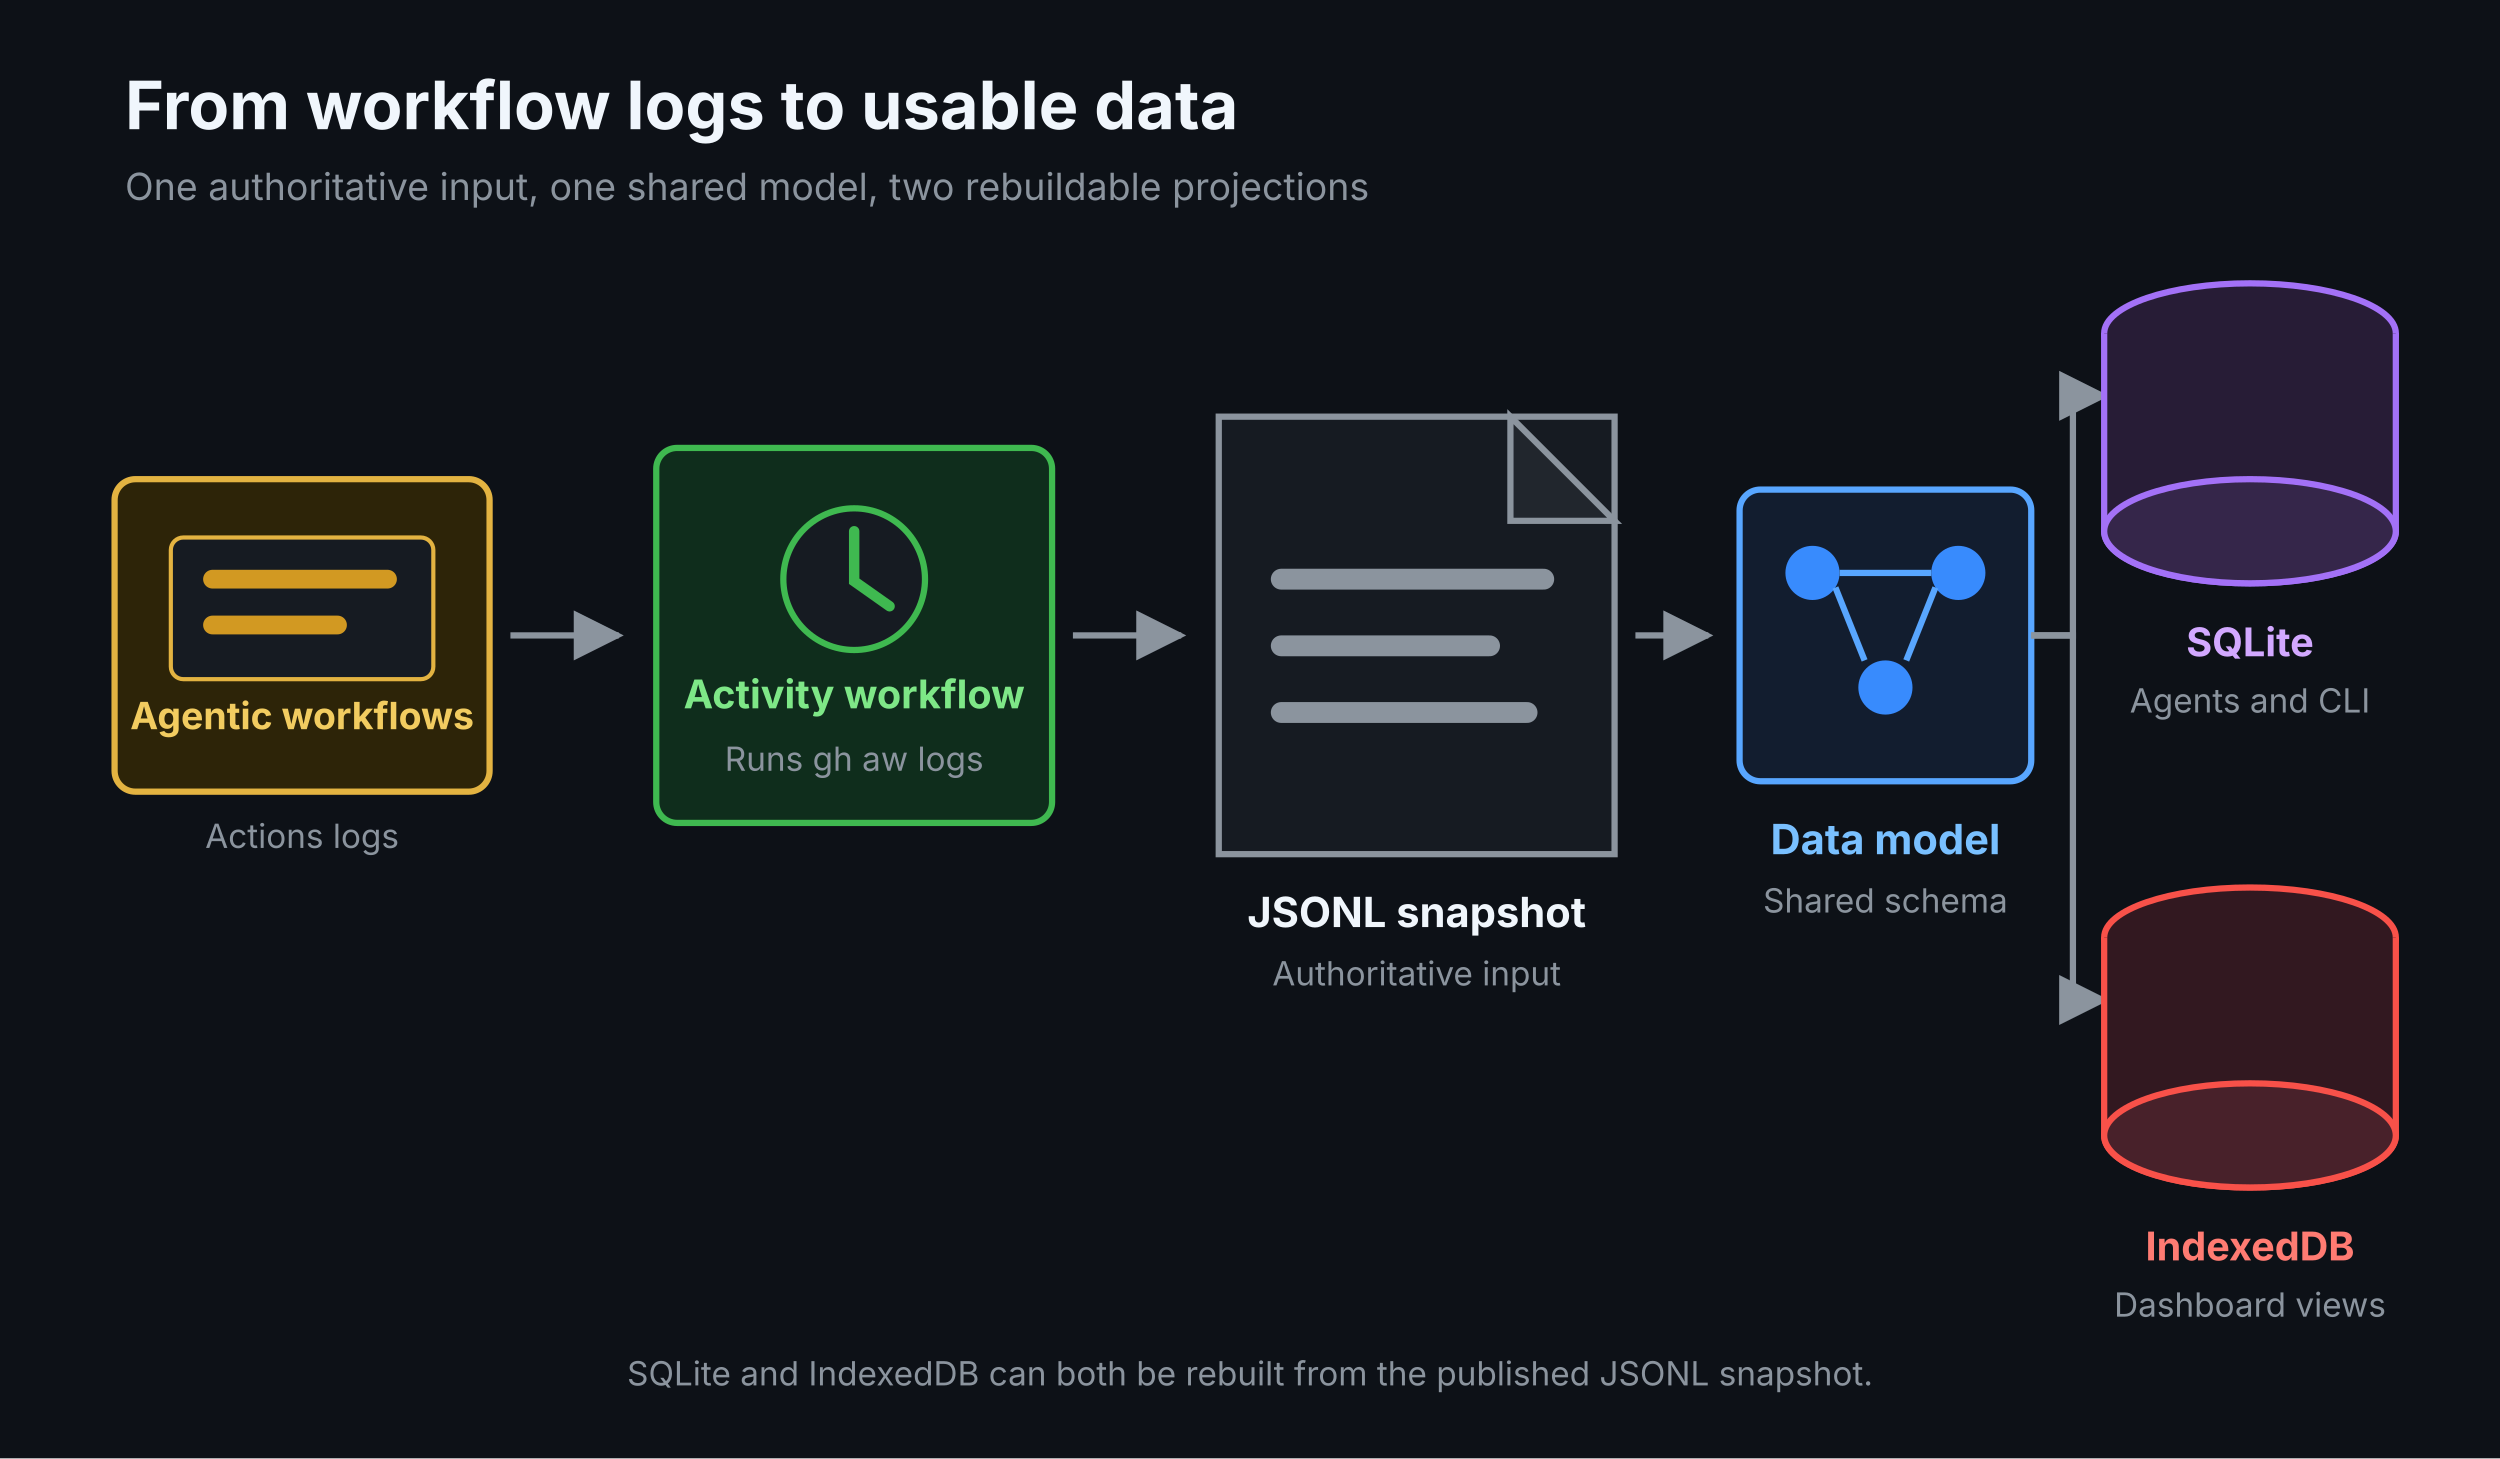
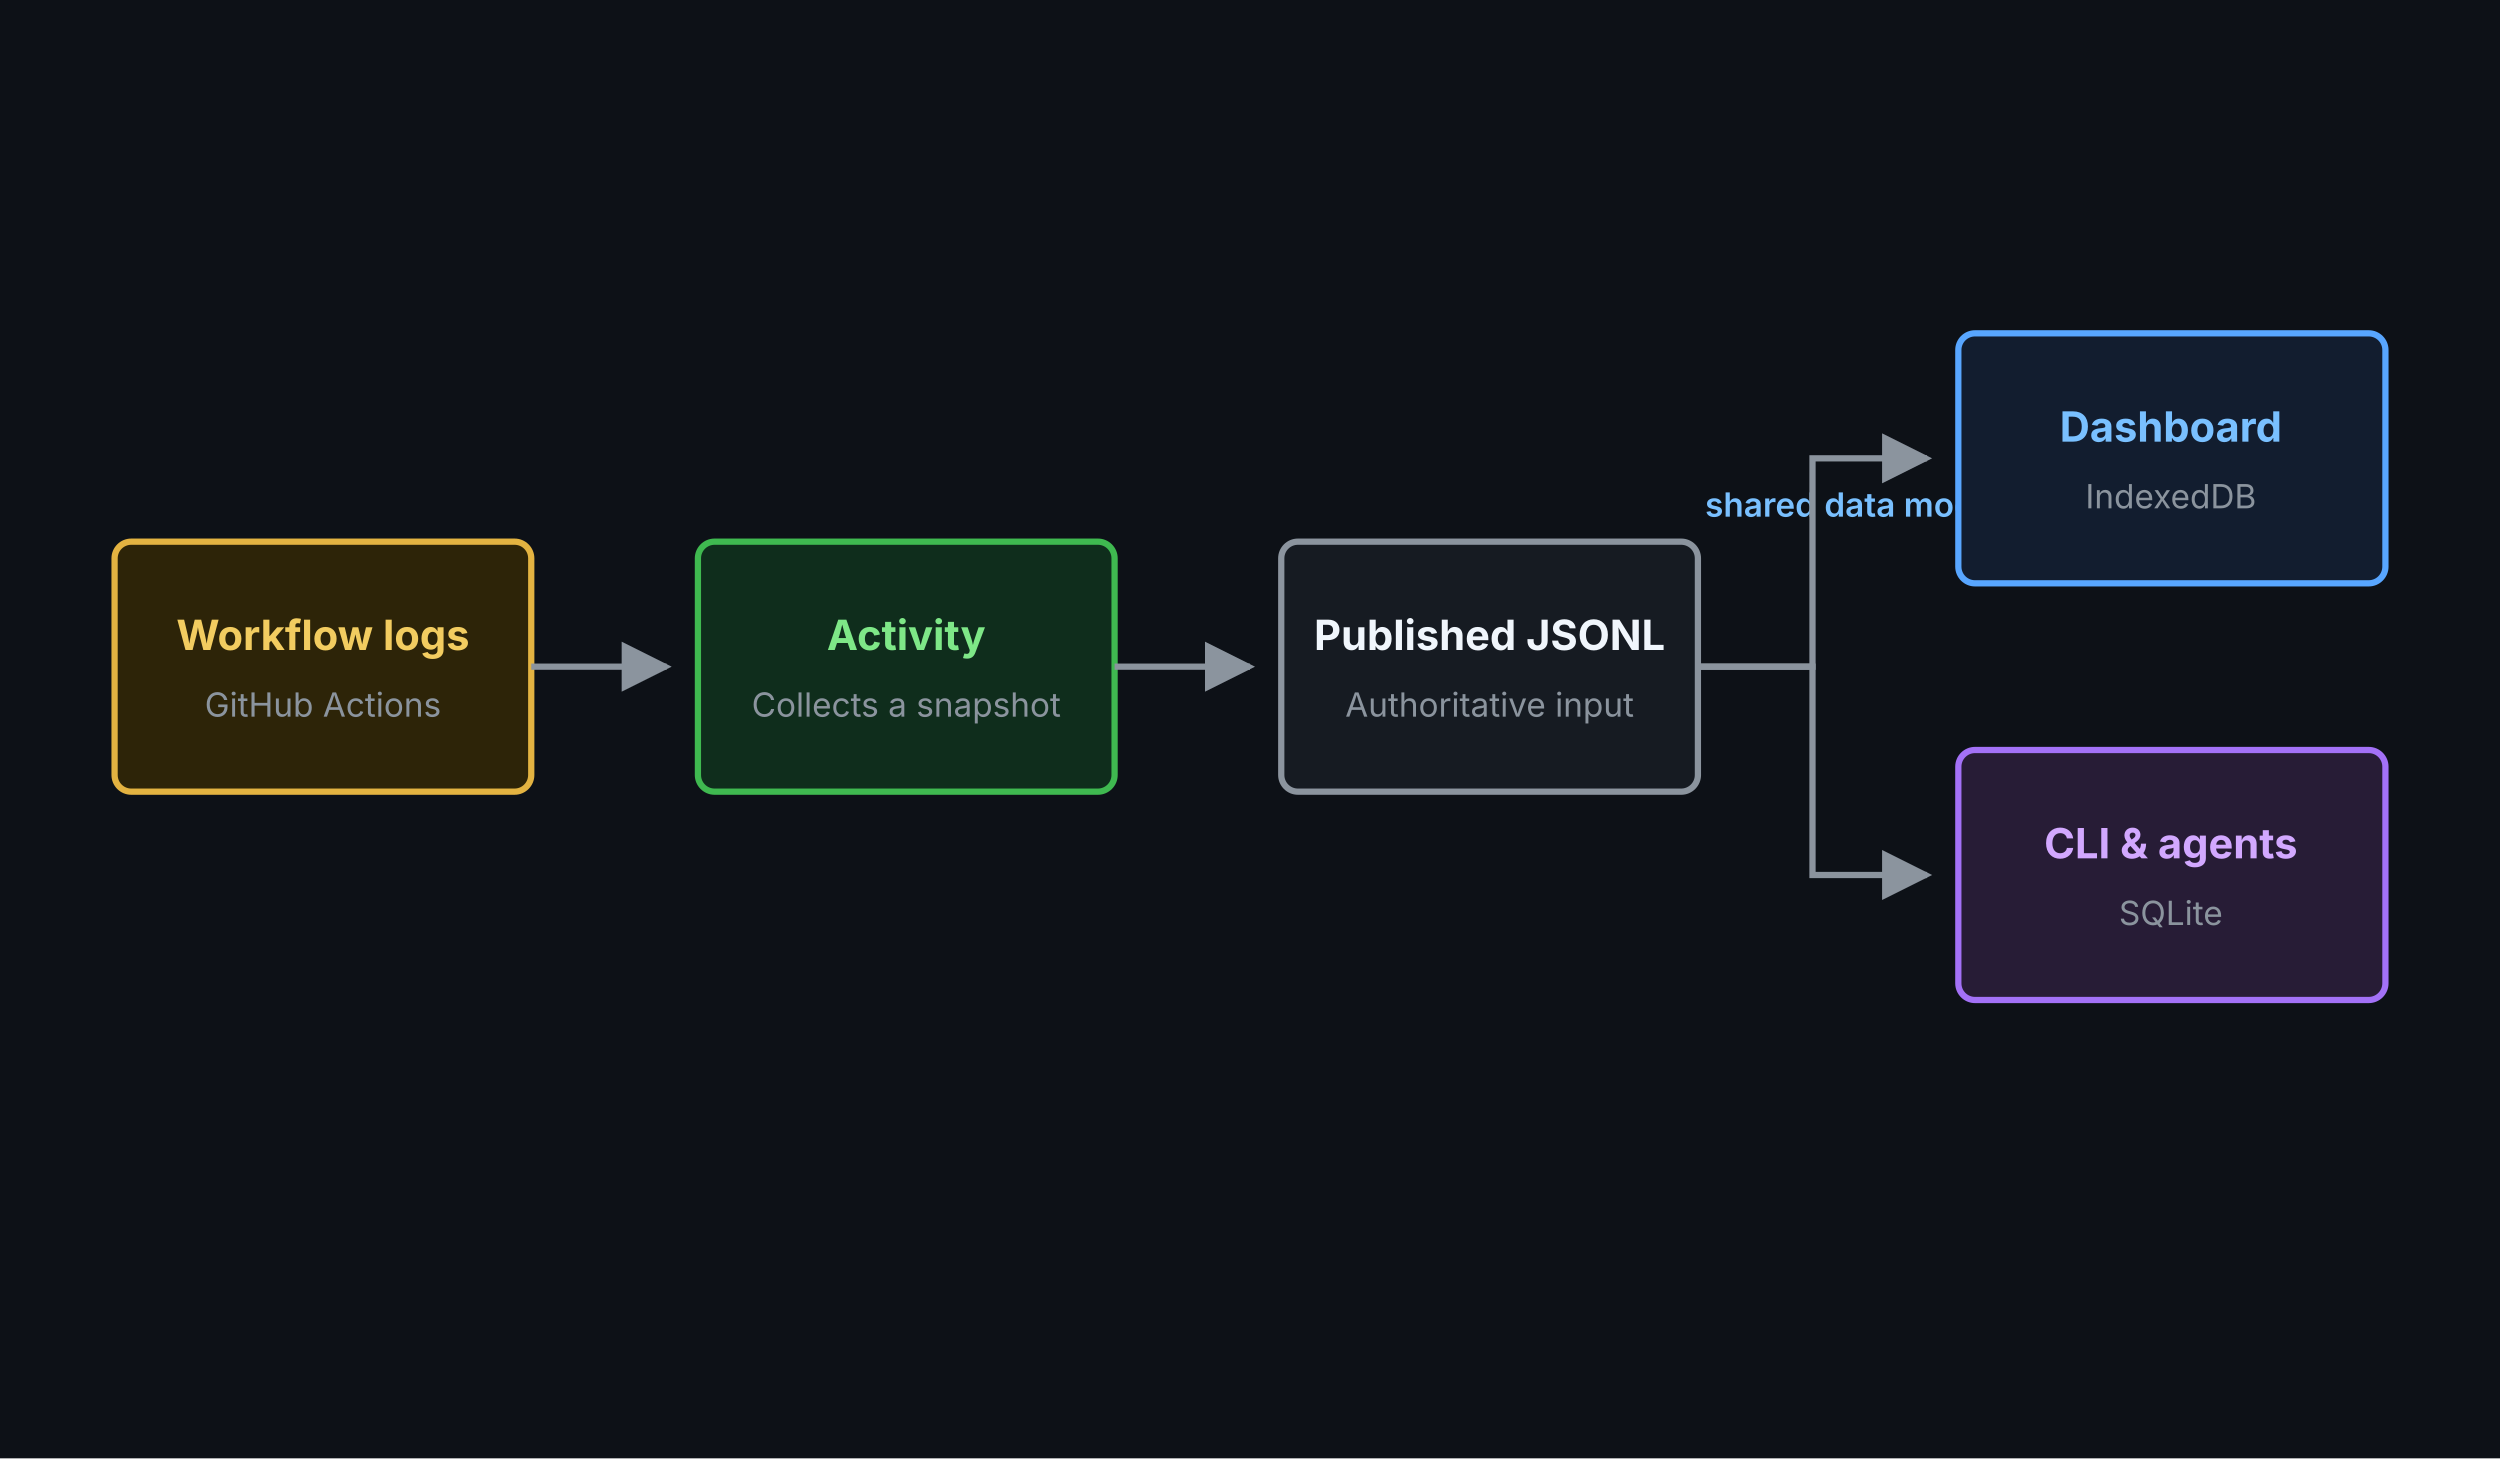
<svg xmlns="http://www.w3.org/2000/svg" width="1200" height="700" viewBox="0 0 1200 700" role="img" aria-labelledby="title description" data-visual-kind="diagram" data-visual-id="dashboard-data-flow">
  <defs>
    <marker id="arrow" viewBox="0 0 10 10" refX="9" refY="5" markerWidth="8" markerHeight="8" orient="auto">
      <path d="M0 0L10 5L0 10z" fill="#8b949e" />
    </marker>
  </defs>
  <rect width="1200" height="700" fill="#0d1117" />
-   <text x="60" y="62" fill="#f0f6fc" font-family="-apple-system, BlinkMacSystemFont, Segoe UI, sans-serif" font-size="32" font-weight="700">From workflow logs to usable data</text>
-   <text x="60" y="96" fill="#8b949e" font-family="-apple-system, BlinkMacSystemFont, Segoe UI, sans-serif" font-size="18">One authoritative input, one shared model, two rebuildable projections</text>
  <g data-node="workflows">
-     <rect x="55" y="230" width="180" height="150" rx="10" fill="#2d2408" stroke="#e3b341" stroke-width="3" />
-     <rect x="82" y="258" width="126" height="68" rx="6" fill="#161b22" stroke="#e3b341" stroke-width="2" />
-     <path d="M102 278h84M102 300h60" stroke="#d29922" stroke-width="9" stroke-linecap="round" />
-     <text x="145" y="350" text-anchor="middle" fill="#f2cc60" font-family="-apple-system, BlinkMacSystemFont, Segoe UI, sans-serif" font-size="18" font-weight="700">Agentic workflows</text>
-     <text x="145" y="407" text-anchor="middle" fill="#8b949e" font-family="-apple-system, BlinkMacSystemFont, Segoe UI, sans-serif" font-size="16">Actions logs</text>
+     <rect x="55" y="260" width="200" height="120" rx="8" fill="#2d2408" stroke="#e3b341" stroke-width="3" />
+     <text x="155" y="312" text-anchor="middle" fill="#f2cc60" font-family="-apple-system, BlinkMacSystemFont, Segoe UI, sans-serif" font-size="20" font-weight="700">Workflow logs</text>
+     <text x="155" y="344" text-anchor="middle" fill="#8b949e" font-family="-apple-system, BlinkMacSystemFont, Segoe UI, sans-serif" font-size="16">GitHub Actions</text>
  </g>
-   <path d="M245 305h52" stroke="#8b949e" stroke-width="3" fill="none" marker-end="url(#arrow)" />
+   <path d="M255 320h65" stroke="#8b949e" stroke-width="3" fill="none" marker-end="url(#arrow)" />
  <g data-node="activity">
-     <rect x="315" y="215" width="190" height="180" rx="10" fill="#0f2d1c" stroke="#3fb950" stroke-width="3" />
-     <circle cx="410" cy="278" r="34" fill="#161b22" stroke="#3fb950" stroke-width="3" />
-     <path d="M410 255v24l17 12" stroke="#3fb950" stroke-width="5" stroke-linecap="round" fill="none" />
-     <text x="410" y="340" text-anchor="middle" fill="#7ee787" font-family="-apple-system, BlinkMacSystemFont, Segoe UI, sans-serif" font-size="19" font-weight="700">Activity workflow</text>
-     <text x="410" y="370" text-anchor="middle" fill="#8b949e" font-family="-apple-system, BlinkMacSystemFont, Segoe UI, sans-serif" font-size="16">Runs gh aw logs</text>
+     <rect x="335" y="260" width="200" height="120" rx="8" fill="#0f2d1c" stroke="#3fb950" stroke-width="3" />
+     <text x="435" y="312" text-anchor="middle" fill="#7ee787" font-family="-apple-system, BlinkMacSystemFont, Segoe UI, sans-serif" font-size="20" font-weight="700">Activity</text>
+     <text x="435" y="344" text-anchor="middle" fill="#8b949e" font-family="-apple-system, BlinkMacSystemFont, Segoe UI, sans-serif" font-size="16">Collects a snapshot</text>
  </g>
-   <path d="M515 305h52" stroke="#8b949e" stroke-width="3" fill="none" marker-end="url(#arrow)" />
+   <path d="M535 320h65" stroke="#8b949e" stroke-width="3" fill="none" marker-end="url(#arrow)" />
  <g data-node="jsonl">
-     <path d="M585 200h190v210H585z" fill="#161b22" stroke="#8b949e" stroke-width="3" />
-     <path d="M725 200l50 50h-50z" fill="#21262d" stroke="#8b949e" stroke-width="3" />
-     <path d="M615 278h126M615 310h100M615 342h118" stroke="#8b949e" stroke-width="10" stroke-linecap="round" />
-     <text x="680" y="445" text-anchor="middle" fill="#f0f6fc" font-family="-apple-system, BlinkMacSystemFont, Segoe UI, sans-serif" font-size="20" font-weight="700">JSONL snapshot</text>
-     <text x="680" y="473" text-anchor="middle" fill="#8b949e" font-family="-apple-system, BlinkMacSystemFont, Segoe UI, sans-serif" font-size="16">Authoritative input</text>
+     <rect x="615" y="260" width="200" height="120" rx="8" fill="#161b22" stroke="#8b949e" stroke-width="3" />
+     <text x="715" y="312" text-anchor="middle" fill="#f0f6fc" font-family="-apple-system, BlinkMacSystemFont, Segoe UI, sans-serif" font-size="20" font-weight="700">Published JSONL</text>
+     <text x="715" y="344" text-anchor="middle" fill="#8b949e" font-family="-apple-system, BlinkMacSystemFont, Segoe UI, sans-serif" font-size="16">Authoritative input</text>
  </g>
-   <path d="M785 305h35" stroke="#8b949e" stroke-width="3" fill="none" marker-end="url(#arrow)" />
-   <g data-node="data-model">
-     <rect x="835" y="235" width="140" height="140" rx="10" fill="#121d2f" stroke="#58a6ff" stroke-width="3" />
-     <circle cx="870" cy="275" r="13" fill="#388bfd" />
-     <circle cx="940" cy="275" r="13" fill="#388bfd" />
-     <circle cx="905" cy="330" r="13" fill="#388bfd" />
-     <path d="M881 282l14 35M929 282l-14 35M883 275h44" stroke="#58a6ff" stroke-width="3" fill="none" />
-     <text x="905" y="410" text-anchor="middle" fill="#79c0ff" font-family="-apple-system, BlinkMacSystemFont, Segoe UI, sans-serif" font-size="20" font-weight="700">Data model</text>
-     <text x="905" y="438" text-anchor="middle" fill="#8b949e" font-family="-apple-system, BlinkMacSystemFont, Segoe UI, sans-serif" font-size="16">Shared schema</text>
+   <text x="890" y="248" text-anchor="middle" fill="#79c0ff" font-family="-apple-system, BlinkMacSystemFont, Segoe UI, sans-serif" font-size="16" font-weight="600">shared data model</text>
+   <path d="M815 320h55v-100h55" stroke="#8b949e" stroke-width="3" fill="none" marker-end="url(#arrow)" />
+   <path d="M815 320h55v100h55" stroke="#8b949e" stroke-width="3" fill="none" marker-end="url(#arrow)" />
+   <g data-node="indexeddb">
+     <rect x="940" y="160" width="205" height="120" rx="8" fill="#121d2f" stroke="#58a6ff" stroke-width="3" />
+     <text x="1042" y="212" text-anchor="middle" fill="#79c0ff" font-family="-apple-system, BlinkMacSystemFont, Segoe UI, sans-serif" font-size="20" font-weight="700">Dashboard</text>
+     <text x="1042" y="244" text-anchor="middle" fill="#8b949e" font-family="-apple-system, BlinkMacSystemFont, Segoe UI, sans-serif" font-size="16">IndexedDB</text>
  </g>
-   <path d="M975 305h20v-115h15" stroke="#8b949e" stroke-width="3" fill="none" marker-end="url(#arrow)" />
-   <path d="M975 305h20v175h15" stroke="#8b949e" stroke-width="3" fill="none" marker-end="url(#arrow)" />
  <g data-node="sqlite">
-     <ellipse cx="1080" cy="160" rx="70" ry="24" fill="#271c36" stroke="#a371f7" stroke-width="3" />
-     <path d="M1010 160v95c0 14 31 25 70 25s70-11 70-25v-95" fill="#271c36" stroke="#a371f7" stroke-width="3" />
-     <ellipse cx="1080" cy="255" rx="70" ry="25" fill="#35264a" stroke="#a371f7" stroke-width="3" />
-     <text x="1080" y="315" text-anchor="middle" fill="#d2a8ff" font-family="-apple-system, BlinkMacSystemFont, Segoe UI, sans-serif" font-size="19" font-weight="700">SQLite</text>
-     <text x="1080" y="342" text-anchor="middle" fill="#8b949e" font-family="-apple-system, BlinkMacSystemFont, Segoe UI, sans-serif" font-size="16">Agents and CLI</text>
+     <rect x="940" y="360" width="205" height="120" rx="8" fill="#271c36" stroke="#a371f7" stroke-width="3" />
+     <text x="1042" y="412" text-anchor="middle" fill="#d2a8ff" font-family="-apple-system, BlinkMacSystemFont, Segoe UI, sans-serif" font-size="20" font-weight="700">CLI &amp; agents</text>
+     <text x="1042" y="444" text-anchor="middle" fill="#8b949e" font-family="-apple-system, BlinkMacSystemFont, Segoe UI, sans-serif" font-size="16">SQLite</text>
  </g>
-   <g data-node="indexeddb">
-     <ellipse cx="1080" cy="450" rx="70" ry="24" fill="#321820" stroke="#f85149" stroke-width="3" />
-     <path d="M1010 450v95c0 14 31 25 70 25s70-11 70-25v-95" fill="#321820" stroke="#f85149" stroke-width="3" />
-     <ellipse cx="1080" cy="545" rx="70" ry="25" fill="#48212a" stroke="#f85149" stroke-width="3" />
-     <text x="1080" y="605" text-anchor="middle" fill="#ff7b72" font-family="-apple-system, BlinkMacSystemFont, Segoe UI, sans-serif" font-size="19" font-weight="700">IndexedDB</text>
-     <text x="1080" y="632" text-anchor="middle" fill="#8b949e" font-family="-apple-system, BlinkMacSystemFont, Segoe UI, sans-serif" font-size="16">Dashboard views</text>
-   </g>
-   <text x="600" y="665" text-anchor="middle" fill="#8b949e" font-family="-apple-system, BlinkMacSystemFont, Segoe UI, sans-serif" font-size="16">SQLite and IndexedDB can both be rebuilt from the published JSONL snapshot.</text>
</svg>
